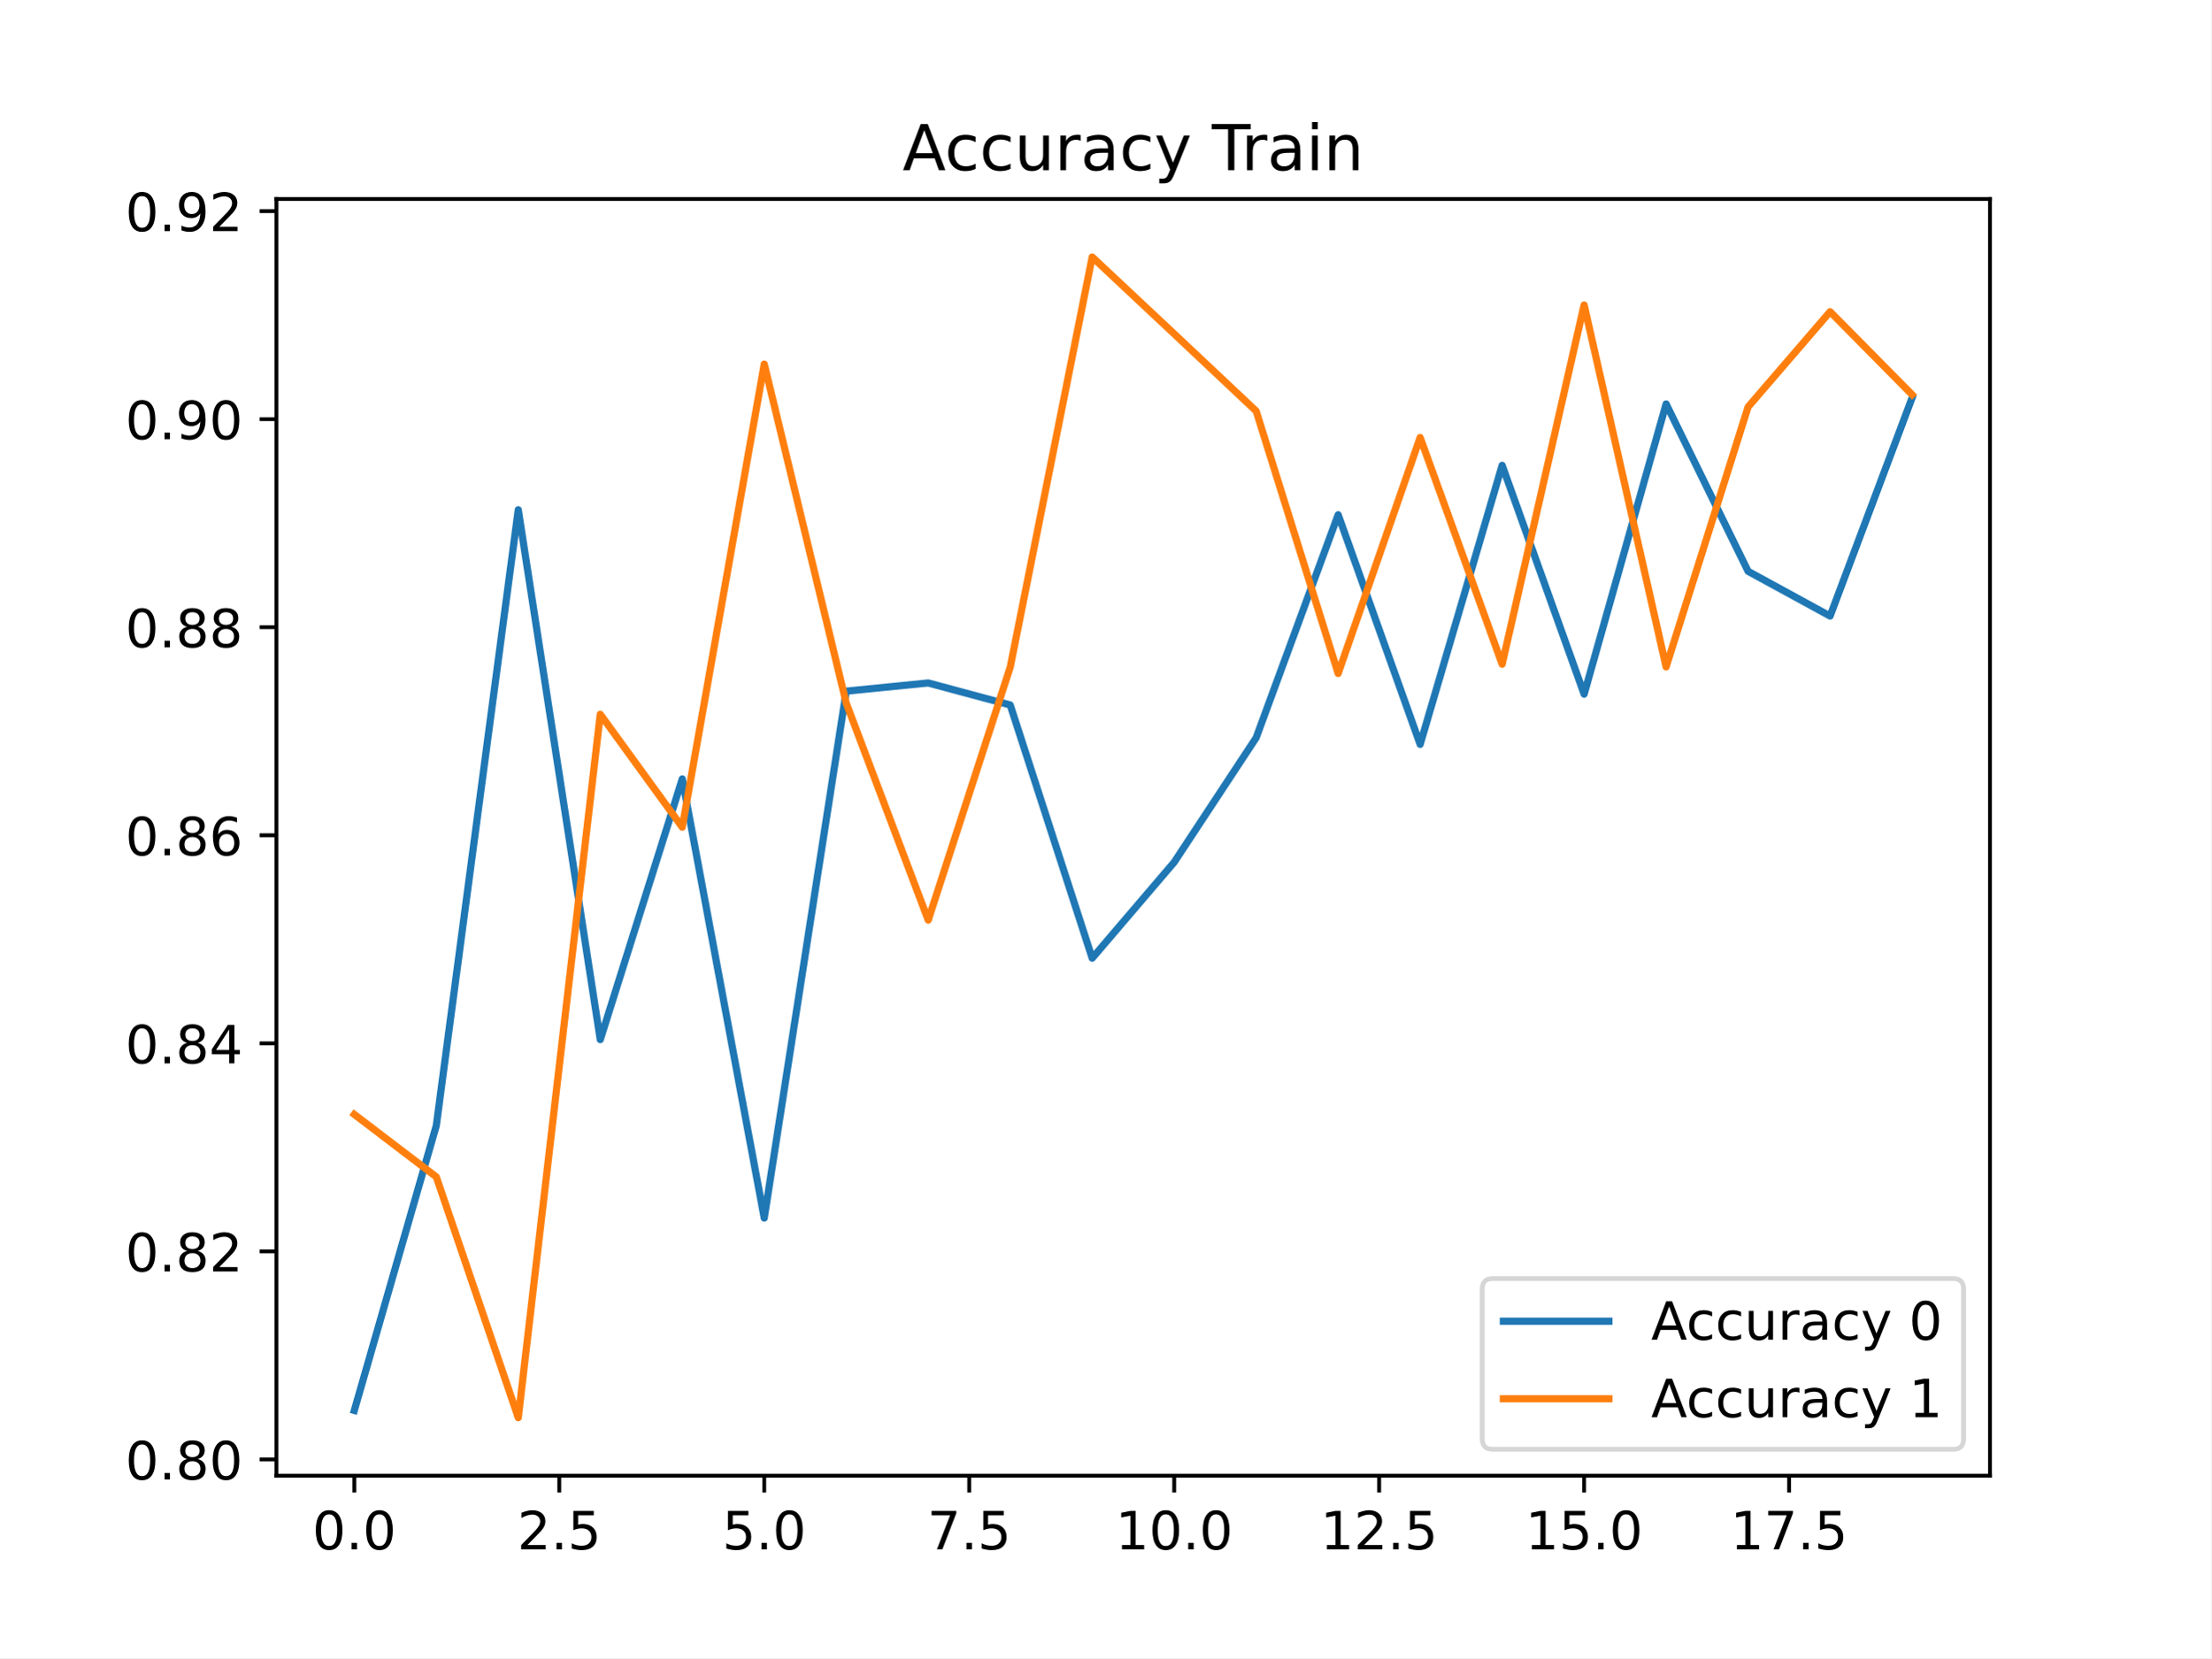
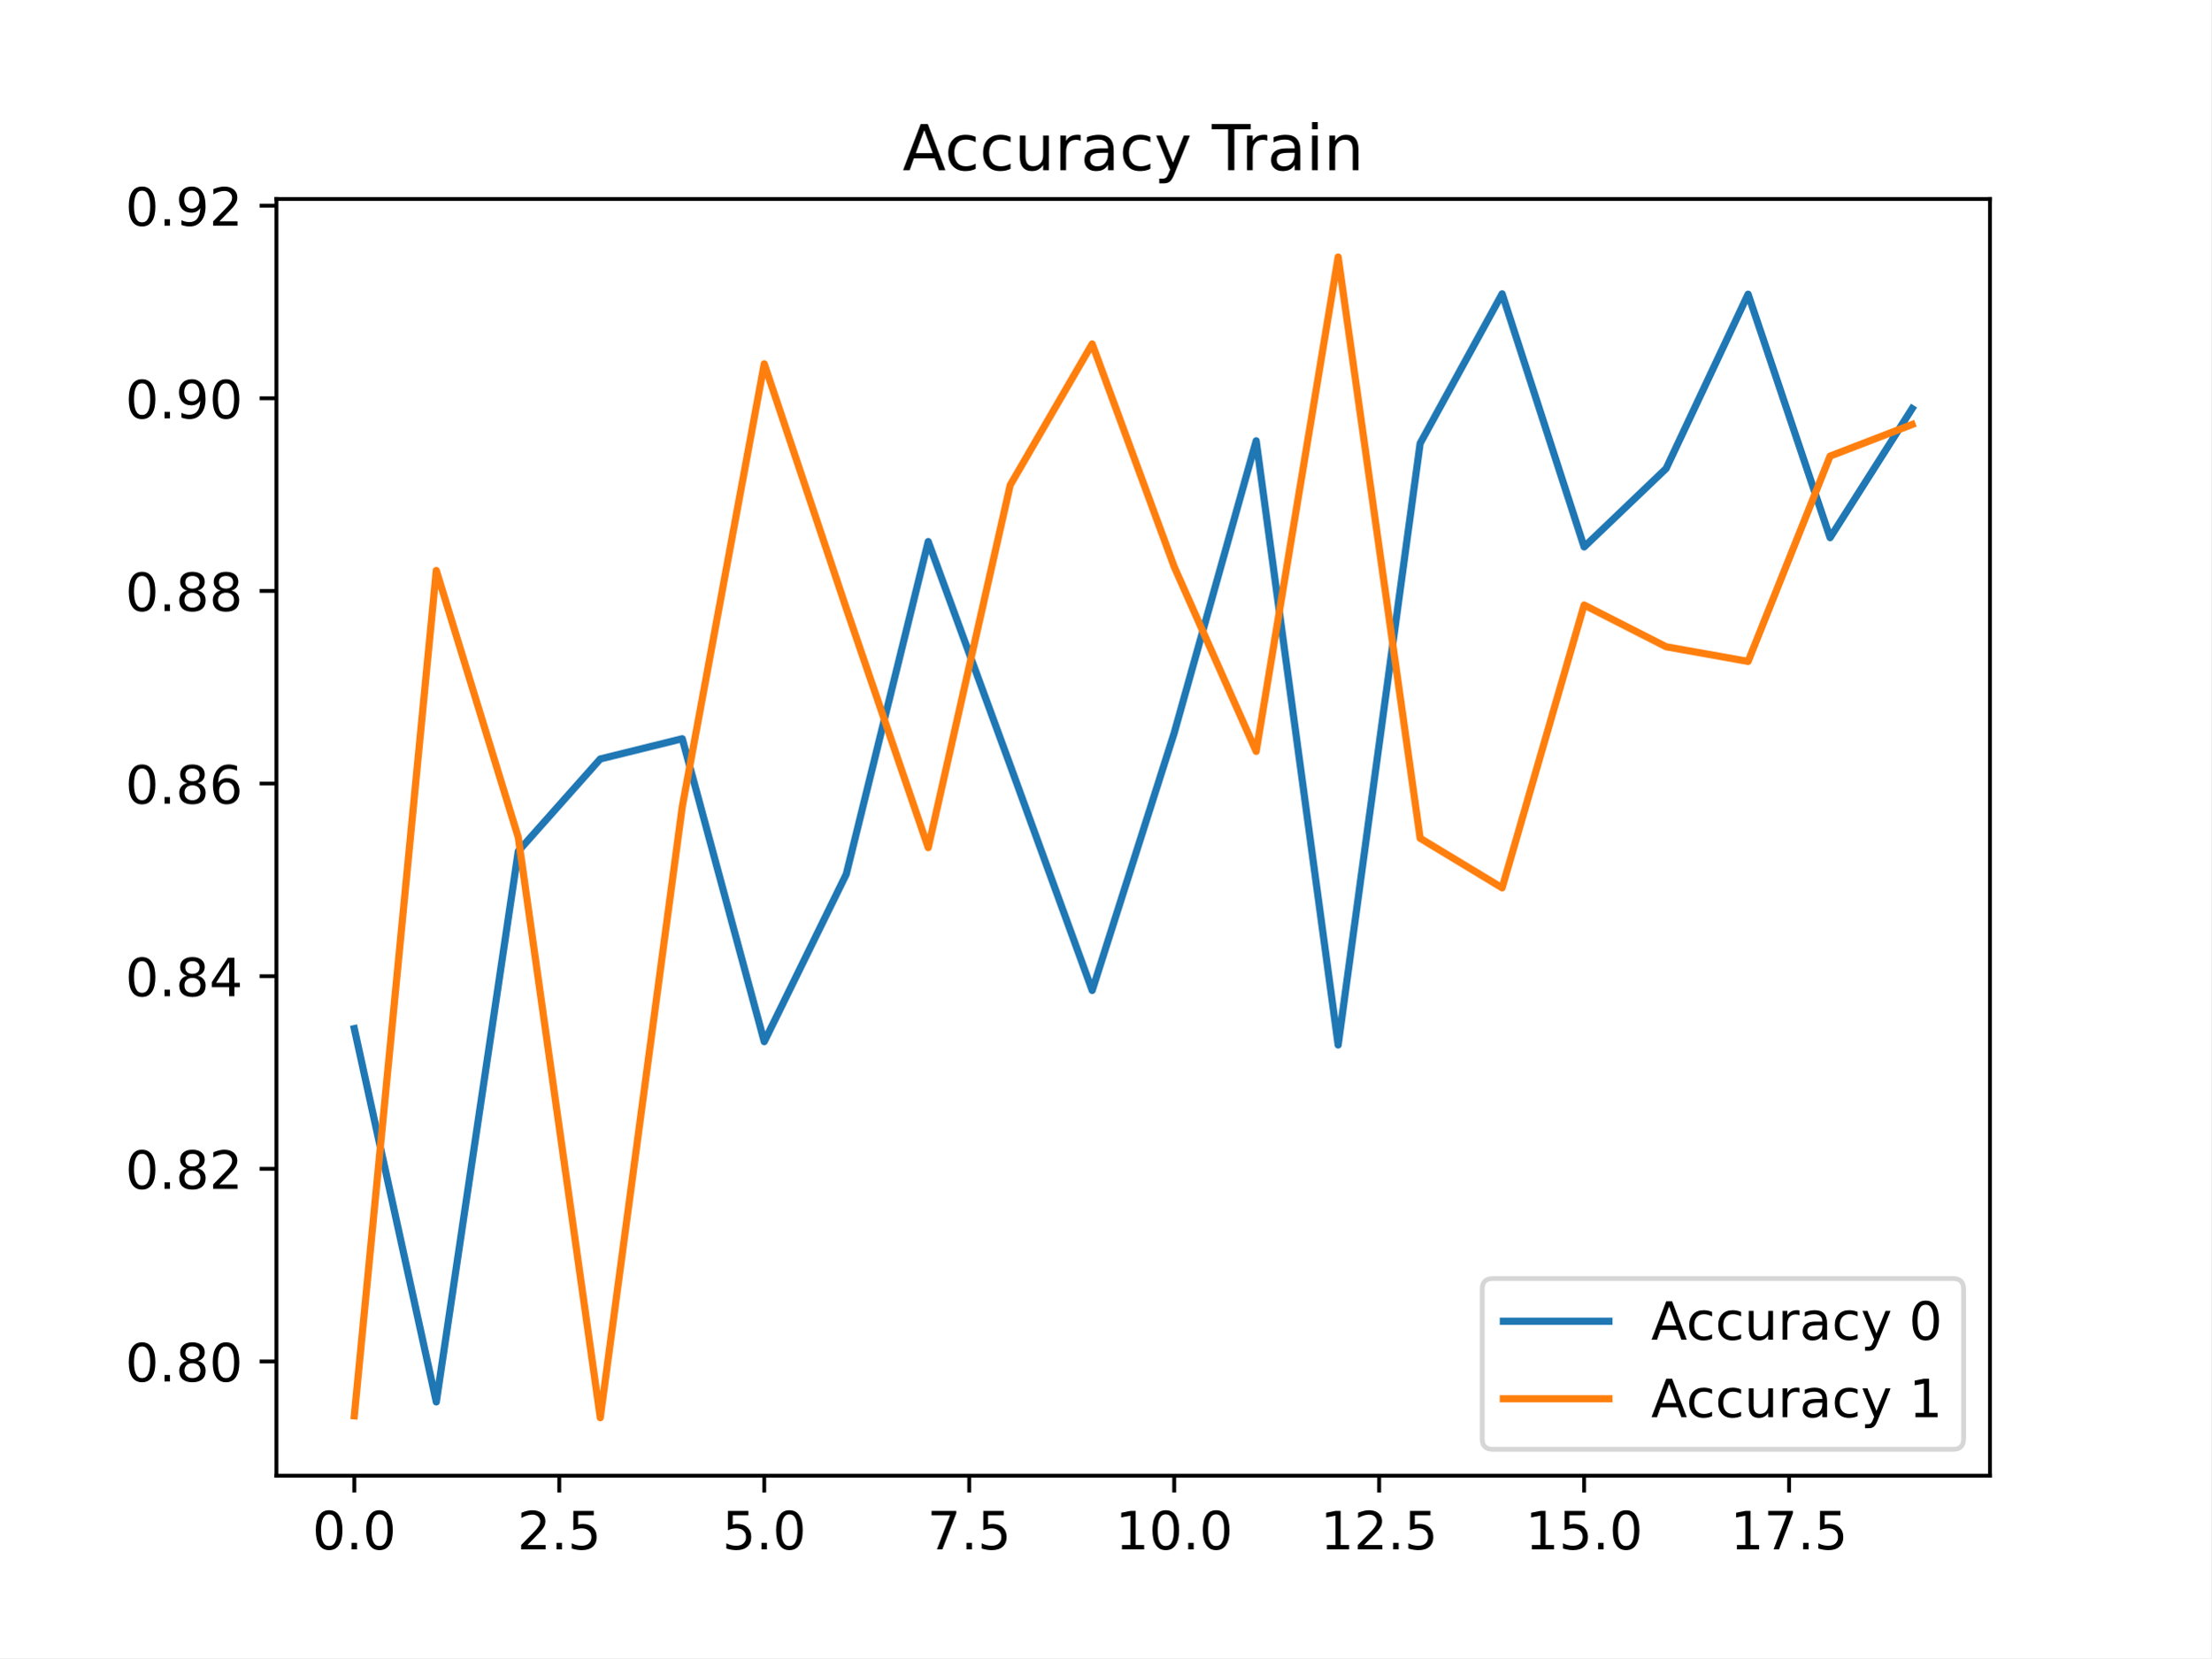
<svg xmlns="http://www.w3.org/2000/svg" xmlns:xlink="http://www.w3.org/1999/xlink" width="460.8pt" height="345.6pt" viewBox="0 0 460.8 345.6" version="1.1">
  <defs>
    <style type="text/css">*{stroke-linejoin: round; stroke-linecap: butt}</style>
  </defs>
  <g id="figure_1">
    <g id="patch_1">
      <path d="M 0 345.6  L 460.8 345.6  L 460.8 0  L 0 0  z " style="fill: #ffffff" />
    </g>
    <g id="axes_1">
      <g id="patch_2">
        <path d="M 57.6 307.584  L 414.72 307.584  L 414.72 41.472  L 57.6 41.472  z " style="fill: #ffffff" />
      </g>
      <g id="matplotlib.axis_1">
        <g id="xtick_1">
          <g id="line2d_1">
            <defs>
-               <path id="m721c5cec4b" d="M 0 0  L 0 3.5  " style="stroke: #000000; stroke-width: 0.8" />
+               <path id="m836184336f" d="M 0 0  L 0 3.5  " style="stroke: #000000; stroke-width: 0.8" />
            </defs>
            <g>
-               <use xlink:href="#m721c5cec4b" x="73.833" y="307.584" style="stroke: #000000; stroke-width: 0.8" />
+               <use xlink:href="#m836184336f" x="73.833" y="307.584" style="stroke: #000000; stroke-width: 0.8" />
            </g>
          </g>
          <g id="text_1">
            <g transform="translate(65.08601 322.9423) scale(0.11 -0.11)">
              <defs>
                <path id="DejaVuSans-30" d="M 2034 4250  Q 1547 4250 1301 3770  Q 1056 3291 1056 2328  Q 1056 1369 1301 889  Q 1547 409 2034 409  Q 2525 409 2770 889  Q 3016 1369 3016 2328  Q 3016 3291 2770 3770  Q 2525 4250 2034 4250  z M 2034 4750  Q 2819 4750 3233 4129  Q 3647 3509 3647 2328  Q 3647 1150 3233 529  Q 2819 -91 2034 -91  Q 1250 -91 836 529  Q 422 1150 422 2328  Q 422 3509 836 4129  Q 1250 4750 2034 4750  z " transform="scale(0.015625)" />
                <path id="DejaVuSans-2e" d="M 684 794  L 1344 794  L 1344 0  L 684 0  L 684 794  z " transform="scale(0.015625)" />
              </defs>
              <use xlink:href="#DejaVuSans-30" />
              <use xlink:href="#DejaVuSans-2e" x="63.623" />
              <use xlink:href="#DejaVuSans-30" x="95.41" />
            </g>
          </g>
        </g>
        <g id="xtick_2">
          <g id="line2d_2">
            <g>
-               <use xlink:href="#m721c5cec4b" x="116.55" y="307.584" style="stroke: #000000; stroke-width: 0.8" />
+               <use xlink:href="#m836184336f" x="116.55" y="307.584" style="stroke: #000000; stroke-width: 0.8" />
            </g>
          </g>
          <g id="text_2">
            <g transform="translate(107.8037 322.9423) scale(0.11 -0.11)">
              <defs>
                <path id="DejaVuSans-32" d="M 1228 531  L 3431 531  L 3431 0  L 469 0  L 469 531  Q 828 903 1448 1529  Q 2069 2156 2228 2338  Q 2531 2678 2651 2914  Q 2772 3150 2772 3378  Q 2772 3750 2511 3984  Q 2250 4219 1831 4219  Q 1534 4219 1204 4116  Q 875 4013 500 3803  L 500 4441  Q 881 4594 1212 4672  Q 1544 4750 1819 4750  Q 2544 4750 2975 4387  Q 3406 4025 3406 3419  Q 3406 3131 3298 2873  Q 3191 2616 2906 2266  Q 2828 2175 2409 1742  Q 1991 1309 1228 531  z " transform="scale(0.015625)" />
                <path id="DejaVuSans-35" d="M 691 4666  L 3169 4666  L 3169 4134  L 1269 4134  L 1269 2991  Q 1406 3038 1543 3061  Q 1681 3084 1819 3084  Q 2600 3084 3056 2656  Q 3513 2228 3513 1497  Q 3513 744 3044 326  Q 2575 -91 1722 -91  Q 1428 -91 1123 -41  Q 819 9 494 109  L 494 744  Q 775 591 1075 516  Q 1375 441 1709 441  Q 2250 441 2565 725  Q 2881 1009 2881 1497  Q 2881 1984 2565 2268  Q 2250 2553 1709 2553  Q 1456 2553 1204 2497  Q 953 2441 691 2322  L 691 4666  z " transform="scale(0.015625)" />
              </defs>
              <use xlink:href="#DejaVuSans-32" />
              <use xlink:href="#DejaVuSans-2e" x="63.623" />
              <use xlink:href="#DejaVuSans-35" x="95.41" />
            </g>
          </g>
        </g>
        <g id="xtick_3">
          <g id="line2d_3">
            <g>
-               <use xlink:href="#m721c5cec4b" x="159.268" y="307.584" style="stroke: #000000; stroke-width: 0.8" />
+               <use xlink:href="#m836184336f" x="159.268" y="307.584" style="stroke: #000000; stroke-width: 0.8" />
            </g>
          </g>
          <g id="text_3">
            <g transform="translate(150.5214 322.9423) scale(0.11 -0.11)">
              <use xlink:href="#DejaVuSans-35" />
              <use xlink:href="#DejaVuSans-2e" x="63.623" />
              <use xlink:href="#DejaVuSans-30" x="95.41" />
            </g>
          </g>
        </g>
        <g id="xtick_4">
          <g id="line2d_4">
            <g>
-               <use xlink:href="#m721c5cec4b" x="201.986" y="307.584" style="stroke: #000000; stroke-width: 0.8" />
+               <use xlink:href="#m836184336f" x="201.986" y="307.584" style="stroke: #000000; stroke-width: 0.8" />
            </g>
          </g>
          <g id="text_4">
            <g transform="translate(193.2391 322.9423) scale(0.11 -0.11)">
              <defs>
                <path id="DejaVuSans-37" d="M 525 4666  L 3525 4666  L 3525 4397  L 1831 0  L 1172 0  L 2766 4134  L 525 4134  L 525 4666  z " transform="scale(0.015625)" />
              </defs>
              <use xlink:href="#DejaVuSans-37" />
              <use xlink:href="#DejaVuSans-2e" x="63.623" />
              <use xlink:href="#DejaVuSans-35" x="95.41" />
            </g>
          </g>
        </g>
        <g id="xtick_5">
          <g id="line2d_5">
            <g>
-               <use xlink:href="#m721c5cec4b" x="244.704" y="307.584" style="stroke: #000000; stroke-width: 0.8" />
+               <use xlink:href="#m836184336f" x="244.704" y="307.584" style="stroke: #000000; stroke-width: 0.8" />
            </g>
          </g>
          <g id="text_5">
            <g transform="translate(232.4574 322.9423) scale(0.11 -0.11)">
              <defs>
                <path id="DejaVuSans-31" d="M 794 531  L 1825 531  L 1825 4091  L 703 3866  L 703 4441  L 1819 4666  L 2450 4666  L 2450 531  L 3481 531  L 3481 0  L 794 0  L 794 531  z " transform="scale(0.015625)" />
              </defs>
              <use xlink:href="#DejaVuSans-31" />
              <use xlink:href="#DejaVuSans-30" x="63.623" />
              <use xlink:href="#DejaVuSans-2e" x="127.246" />
              <use xlink:href="#DejaVuSans-30" x="159.033" />
            </g>
          </g>
        </g>
        <g id="xtick_6">
          <g id="line2d_6">
            <g>
-               <use xlink:href="#m721c5cec4b" x="287.421" y="307.584" style="stroke: #000000; stroke-width: 0.8" />
+               <use xlink:href="#m836184336f" x="287.421" y="307.584" style="stroke: #000000; stroke-width: 0.8" />
            </g>
          </g>
          <g id="text_6">
            <g transform="translate(275.1751 322.9423) scale(0.11 -0.11)">
              <use xlink:href="#DejaVuSans-31" />
              <use xlink:href="#DejaVuSans-32" x="63.623" />
              <use xlink:href="#DejaVuSans-2e" x="127.246" />
              <use xlink:href="#DejaVuSans-35" x="159.033" />
            </g>
          </g>
        </g>
        <g id="xtick_7">
          <g id="line2d_7">
            <g>
-               <use xlink:href="#m721c5cec4b" x="330.139" y="307.584" style="stroke: #000000; stroke-width: 0.8" />
+               <use xlink:href="#m836184336f" x="330.139" y="307.584" style="stroke: #000000; stroke-width: 0.8" />
            </g>
          </g>
          <g id="text_7">
            <g transform="translate(317.8929 322.9423) scale(0.11 -0.11)">
              <use xlink:href="#DejaVuSans-31" />
              <use xlink:href="#DejaVuSans-35" x="63.623" />
              <use xlink:href="#DejaVuSans-2e" x="127.246" />
              <use xlink:href="#DejaVuSans-30" x="159.033" />
            </g>
          </g>
        </g>
        <g id="xtick_8">
          <g id="line2d_8">
            <g>
-               <use xlink:href="#m721c5cec4b" x="372.857" y="307.584" style="stroke: #000000; stroke-width: 0.8" />
+               <use xlink:href="#m836184336f" x="372.857" y="307.584" style="stroke: #000000; stroke-width: 0.8" />
            </g>
          </g>
          <g id="text_8">
            <g transform="translate(360.6106 322.9423) scale(0.11 -0.11)">
              <use xlink:href="#DejaVuSans-31" />
              <use xlink:href="#DejaVuSans-37" x="63.623" />
              <use xlink:href="#DejaVuSans-2e" x="127.246" />
              <use xlink:href="#DejaVuSans-35" x="159.033" />
            </g>
          </g>
        </g>
      </g>
      <g id="matplotlib.axis_2">
        <g id="ytick_1">
          <g id="line2d_9">
            <defs>
-               <path id="m018ec7af23" d="M 0 0  L -3.5 0  " style="stroke: #000000; stroke-width: 0.8" />
+               <path id="m7f2c0ef154" d="M 0 0  L -3.5 0  " style="stroke: #000000; stroke-width: 0.8" />
            </defs>
            <g>
-               <use xlink:href="#m018ec7af23" x="57.6" y="304.199" style="stroke: #000000; stroke-width: 0.8" />
+               <use xlink:href="#m7f2c0ef154" x="57.6" y="283.77" style="stroke: #000000; stroke-width: 0.8" />
            </g>
          </g>
          <g id="text_9">
-             <g transform="translate(26.10781 308.3785) scale(0.11 -0.11)">
+             <g transform="translate(26.10781 287.9488) scale(0.11 -0.11)">
              <defs>
                <path id="DejaVuSans-38" d="M 2034 2216  Q 1584 2216 1326 1975  Q 1069 1734 1069 1313  Q 1069 891 1326 650  Q 1584 409 2034 409  Q 2484 409 2743 651  Q 3003 894 3003 1313  Q 3003 1734 2745 1975  Q 2488 2216 2034 2216  z M 1403 2484  Q 997 2584 770 2862  Q 544 3141 544 3541  Q 544 4100 942 4425  Q 1341 4750 2034 4750  Q 2731 4750 3128 4425  Q 3525 4100 3525 3541  Q 3525 3141 3298 2862  Q 3072 2584 2669 2484  Q 3125 2378 3379 2068  Q 3634 1759 3634 1313  Q 3634 634 3220 271  Q 2806 -91 2034 -91  Q 1263 -91 848 271  Q 434 634 434 1313  Q 434 1759 690 2068  Q 947 2378 1403 2484  z M 1172 3481  Q 1172 3119 1398 2916  Q 1625 2713 2034 2713  Q 2441 2713 2670 2916  Q 2900 3119 2900 3481  Q 2900 3844 2670 4047  Q 2441 4250 2034 4250  Q 1625 4250 1398 4047  Q 1172 3844 1172 3481  z " transform="scale(0.015625)" />
              </defs>
              <use xlink:href="#DejaVuSans-30" />
              <use xlink:href="#DejaVuSans-2e" x="63.623" />
              <use xlink:href="#DejaVuSans-38" x="95.41" />
              <use xlink:href="#DejaVuSans-30" x="159.033" />
            </g>
          </g>
        </g>
        <g id="ytick_2">
          <g id="line2d_10">
            <g>
-               <use xlink:href="#m018ec7af23" x="57.6" y="260.831" style="stroke: #000000; stroke-width: 0.8" />
+               <use xlink:href="#m7f2c0ef154" x="57.6" y="243.619" style="stroke: #000000; stroke-width: 0.8" />
            </g>
          </g>
          <g id="text_10">
-             <g transform="translate(26.10781 265.0105) scale(0.11 -0.11)">
+             <g transform="translate(26.10781 247.7981) scale(0.11 -0.11)">
              <use xlink:href="#DejaVuSans-30" />
              <use xlink:href="#DejaVuSans-2e" x="63.623" />
              <use xlink:href="#DejaVuSans-38" x="95.41" />
              <use xlink:href="#DejaVuSans-32" x="159.033" />
            </g>
          </g>
        </g>
        <g id="ytick_3">
          <g id="line2d_11">
            <g>
-               <use xlink:href="#m018ec7af23" x="57.6" y="217.463" style="stroke: #000000; stroke-width: 0.8" />
+               <use xlink:href="#m7f2c0ef154" x="57.6" y="203.468" style="stroke: #000000; stroke-width: 0.8" />
            </g>
          </g>
          <g id="text_11">
-             <g transform="translate(26.10781 221.6426) scale(0.11 -0.11)">
+             <g transform="translate(26.10781 207.6473) scale(0.11 -0.11)">
              <defs>
                <path id="DejaVuSans-34" d="M 2419 4116  L 825 1625  L 2419 1625  L 2419 4116  z M 2253 4666  L 3047 4666  L 3047 1625  L 3713 1625  L 3713 1100  L 3047 1100  L 3047 0  L 2419 0  L 2419 1100  L 313 1100  L 313 1709  L 2253 4666  z " transform="scale(0.015625)" />
              </defs>
              <use xlink:href="#DejaVuSans-30" />
              <use xlink:href="#DejaVuSans-2e" x="63.623" />
              <use xlink:href="#DejaVuSans-38" x="95.41" />
              <use xlink:href="#DejaVuSans-34" x="159.033" />
            </g>
          </g>
        </g>
        <g id="ytick_4">
          <g id="line2d_12">
            <g>
-               <use xlink:href="#m018ec7af23" x="57.6" y="174.096" style="stroke: #000000; stroke-width: 0.8" />
+               <use xlink:href="#m7f2c0ef154" x="57.6" y="163.317" style="stroke: #000000; stroke-width: 0.8" />
            </g>
          </g>
          <g id="text_12">
-             <g transform="translate(26.10781 178.2747) scale(0.11 -0.11)">
+             <g transform="translate(26.10781 167.4966) scale(0.11 -0.11)">
              <defs>
                <path id="DejaVuSans-36" d="M 2113 2584  Q 1688 2584 1439 2293  Q 1191 2003 1191 1497  Q 1191 994 1439 701  Q 1688 409 2113 409  Q 2538 409 2786 701  Q 3034 994 3034 1497  Q 3034 2003 2786 2293  Q 2538 2584 2113 2584  z M 3366 4563  L 3366 3988  Q 3128 4100 2886 4159  Q 2644 4219 2406 4219  Q 1781 4219 1451 3797  Q 1122 3375 1075 2522  Q 1259 2794 1537 2939  Q 1816 3084 2150 3084  Q 2853 3084 3261 2657  Q 3669 2231 3669 1497  Q 3669 778 3244 343  Q 2819 -91 2113 -91  Q 1303 -91 875 529  Q 447 1150 447 2328  Q 447 3434 972 4092  Q 1497 4750 2381 4750  Q 2619 4750 2861 4703  Q 3103 4656 3366 4563  z " transform="scale(0.015625)" />
              </defs>
              <use xlink:href="#DejaVuSans-30" />
              <use xlink:href="#DejaVuSans-2e" x="63.623" />
              <use xlink:href="#DejaVuSans-38" x="95.41" />
              <use xlink:href="#DejaVuSans-36" x="159.033" />
            </g>
          </g>
        </g>
        <g id="ytick_5">
          <g id="line2d_13">
            <g>
-               <use xlink:href="#m018ec7af23" x="57.6" y="130.728" style="stroke: #000000; stroke-width: 0.8" />
+               <use xlink:href="#m7f2c0ef154" x="57.6" y="123.167" style="stroke: #000000; stroke-width: 0.8" />
            </g>
          </g>
          <g id="text_13">
-             <g transform="translate(26.10781 134.9067) scale(0.11 -0.11)">
+             <g transform="translate(26.10781 127.3458) scale(0.11 -0.11)">
              <use xlink:href="#DejaVuSans-30" />
              <use xlink:href="#DejaVuSans-2e" x="63.623" />
              <use xlink:href="#DejaVuSans-38" x="95.41" />
              <use xlink:href="#DejaVuSans-38" x="159.033" />
            </g>
          </g>
        </g>
        <g id="ytick_6">
          <g id="line2d_14">
            <g>
-               <use xlink:href="#m018ec7af23" x="57.6" y="87.36" style="stroke: #000000; stroke-width: 0.8" />
+               <use xlink:href="#m7f2c0ef154" x="57.6" y="83.016" style="stroke: #000000; stroke-width: 0.8" />
            </g>
          </g>
          <g id="text_14">
-             <g transform="translate(26.10781 91.53877) scale(0.11 -0.11)">
+             <g transform="translate(26.10781 87.19509) scale(0.11 -0.11)">
              <defs>
                <path id="DejaVuSans-39" d="M 703 97  L 703 672  Q 941 559 1184 500  Q 1428 441 1663 441  Q 2288 441 2617 861  Q 2947 1281 2994 2138  Q 2813 1869 2534 1725  Q 2256 1581 1919 1581  Q 1219 1581 811 2004  Q 403 2428 403 3163  Q 403 3881 828 4315  Q 1253 4750 1959 4750  Q 2769 4750 3195 4129  Q 3622 3509 3622 2328  Q 3622 1225 3098 567  Q 2575 -91 1691 -91  Q 1453 -91 1209 -44  Q 966 3 703 97  z M 1959 2075  Q 2384 2075 2632 2365  Q 2881 2656 2881 3163  Q 2881 3666 2632 3958  Q 2384 4250 1959 4250  Q 1534 4250 1286 3958  Q 1038 3666 1038 3163  Q 1038 2656 1286 2365  Q 1534 2075 1959 2075  z " transform="scale(0.015625)" />
              </defs>
              <use xlink:href="#DejaVuSans-30" />
              <use xlink:href="#DejaVuSans-2e" x="63.623" />
              <use xlink:href="#DejaVuSans-39" x="95.41" />
              <use xlink:href="#DejaVuSans-30" x="159.033" />
            </g>
          </g>
        </g>
        <g id="ytick_7">
          <g id="line2d_15">
            <g>
-               <use xlink:href="#m018ec7af23" x="57.6" y="43.992" style="stroke: #000000; stroke-width: 0.8" />
+               <use xlink:href="#m7f2c0ef154" x="57.6" y="42.865" style="stroke: #000000; stroke-width: 0.8" />
            </g>
          </g>
          <g id="text_15">
-             <g transform="translate(26.10781 48.17083) scale(0.11 -0.11)">
+             <g transform="translate(26.10781 47.04435) scale(0.11 -0.11)">
              <use xlink:href="#DejaVuSans-30" />
              <use xlink:href="#DejaVuSans-2e" x="63.623" />
              <use xlink:href="#DejaVuSans-39" x="95.41" />
              <use xlink:href="#DejaVuSans-32" x="159.033" />
            </g>
          </g>
        </g>
      </g>
      <g id="line2d_16">
-         <path d="M 73.833 293.979  L 90.92 234.614  L 108.007 106.251  L 125.094 216.693  L 142.181 162.353  L 159.268 253.88  L 176.355 144.057  L 193.442 142.35  L 210.529 146.938  L 227.616 199.716  L 244.704 179.709  L 261.791 153.761  L 278.878 107.287  L 295.965 155.147  L 313.052 96.988  L 330.139 144.681  L 347.226 84.189  L 364.313 119.077  L 381.4 128.402  L 398.487 82.921  " clip-path="url(#p0f5a8c6c4c)" style="fill: none; stroke: #1f77b4; stroke-width: 1.5; stroke-linecap: square" />
+         <path d="M 73.833 214.398  L 90.92 292.207  L 108.007 177.414  L 125.094 158.19  L 142.181 153.975  L 159.268 217.113  L 176.355 182.223  L 193.442 112.873  L 210.529 159.517  L 227.616 206.44  L 244.704 152.776  L 261.791 91.876  L 278.878 217.811  L 295.965 92.411  L 313.052 61.241  L 330.139 113.995  L 347.226 97.658  L 364.313 61.319  L 381.4 112.062  L 398.487 85.168  " clip-path="url(#p6c3b902029)" style="fill: none; stroke: #1f77b4; stroke-width: 1.5; stroke-linecap: square" />
      </g>
      <g id="line2d_17">
-         <path d="M 73.833 232.274  L 90.92 245.299  L 108.007 295.488  L 125.094 148.874  L 142.181 172.412  L 159.268 75.887  L 176.355 146.545  L 193.442 191.781  L 210.529 139.066  L 227.616 53.568  L 244.704 69.592  L 261.791 85.68  L 278.878 140.373  L 295.965 91.188  L 313.052 138.438  L 330.139 63.558  L 347.226 138.997  L 364.313 84.807  L 381.4 64.964  L 398.487 82.254  " clip-path="url(#p0f5a8c6c4c)" style="fill: none; stroke: #ff7f0e; stroke-width: 1.5; stroke-linecap: square" />
+         <path d="M 73.833 295.106  L 90.92 118.908  L 108.007 174.535  L 125.094 295.488  L 142.181 168.158  L 159.268 75.835  L 176.355 126.766  L 193.442 176.677  L 210.529 101.112  L 227.616 71.684  L 244.704 118.125  L 261.791 156.611  L 278.878 53.568  L 295.965 174.72  L 313.052 185.053  L 330.139 126.103  L 347.226 134.804  L 364.313 137.857  L 381.4 95.06  L 398.487 88.473  " clip-path="url(#p6c3b902029)" style="fill: none; stroke: #ff7f0e; stroke-width: 1.5; stroke-linecap: square" />
      </g>
      <g id="patch_3">
        <path d="M 57.6 307.584  L 57.6 41.472  " style="fill: none; stroke: #000000; stroke-width: 0.8; stroke-linejoin: miter; stroke-linecap: square" />
      </g>
      <g id="patch_4">
        <path d="M 414.72 307.584  L 414.72 41.472  " style="fill: none; stroke: #000000; stroke-width: 0.8; stroke-linejoin: miter; stroke-linecap: square" />
      </g>
      <g id="patch_5">
        <path d="M 57.6 307.584  L 414.72 307.584  " style="fill: none; stroke: #000000; stroke-width: 0.8; stroke-linejoin: miter; stroke-linecap: square" />
      </g>
      <g id="patch_6">
        <path d="M 57.6 41.472  L 414.72 41.472  " style="fill: none; stroke: #000000; stroke-width: 0.8; stroke-linejoin: miter; stroke-linecap: square" />
      </g>
      <g id="text_16">
        <g transform="translate(188.0976 35.472) scale(0.132 -0.132)">
          <defs>
            <path id="DejaVuSans-41" d="M 2188 4044  L 1331 1722  L 3047 1722  L 2188 4044  z M 1831 4666  L 2547 4666  L 4325 0  L 3669 0  L 3244 1197  L 1141 1197  L 716 0  L 50 0  L 1831 4666  z " transform="scale(0.015625)" />
            <path id="DejaVuSans-63" d="M 3122 3366  L 3122 2828  Q 2878 2963 2633 3030  Q 2388 3097 2138 3097  Q 1578 3097 1268 2742  Q 959 2388 959 1747  Q 959 1106 1268 751  Q 1578 397 2138 397  Q 2388 397 2633 464  Q 2878 531 3122 666  L 3122 134  Q 2881 22 2623 -34  Q 2366 -91 2075 -91  Q 1284 -91 818 406  Q 353 903 353 1747  Q 353 2603 823 3093  Q 1294 3584 2113 3584  Q 2378 3584 2631 3529  Q 2884 3475 3122 3366  z " transform="scale(0.015625)" />
            <path id="DejaVuSans-75" d="M 544 1381  L 544 3500  L 1119 3500  L 1119 1403  Q 1119 906 1312 657  Q 1506 409 1894 409  Q 2359 409 2629 706  Q 2900 1003 2900 1516  L 2900 3500  L 3475 3500  L 3475 0  L 2900 0  L 2900 538  Q 2691 219 2414 64  Q 2138 -91 1772 -91  Q 1169 -91 856 284  Q 544 659 544 1381  z M 1991 3584  L 1991 3584  z " transform="scale(0.015625)" />
            <path id="DejaVuSans-72" d="M 2631 2963  Q 2534 3019 2420 3045  Q 2306 3072 2169 3072  Q 1681 3072 1420 2755  Q 1159 2438 1159 1844  L 1159 0  L 581 0  L 581 3500  L 1159 3500  L 1159 2956  Q 1341 3275 1631 3429  Q 1922 3584 2338 3584  Q 2397 3584 2469 3576  Q 2541 3569 2628 3553  L 2631 2963  z " transform="scale(0.015625)" />
            <path id="DejaVuSans-61" d="M 2194 1759  Q 1497 1759 1228 1600  Q 959 1441 959 1056  Q 959 750 1161 570  Q 1363 391 1709 391  Q 2188 391 2477 730  Q 2766 1069 2766 1631  L 2766 1759  L 2194 1759  z M 3341 1997  L 3341 0  L 2766 0  L 2766 531  Q 2569 213 2275 61  Q 1981 -91 1556 -91  Q 1019 -91 701 211  Q 384 513 384 1019  Q 384 1609 779 1909  Q 1175 2209 1959 2209  L 2766 2209  L 2766 2266  Q 2766 2663 2505 2880  Q 2244 3097 1772 3097  Q 1472 3097 1187 3025  Q 903 2953 641 2809  L 641 3341  Q 956 3463 1253 3523  Q 1550 3584 1831 3584  Q 2591 3584 2966 3190  Q 3341 2797 3341 1997  z " transform="scale(0.015625)" />
            <path id="DejaVuSans-79" d="M 2059 -325  Q 1816 -950 1584 -1140  Q 1353 -1331 966 -1331  L 506 -1331  L 506 -850  L 844 -850  Q 1081 -850 1212 -737  Q 1344 -625 1503 -206  L 1606 56  L 191 3500  L 800 3500  L 1894 763  L 2988 3500  L 3597 3500  L 2059 -325  z " transform="scale(0.015625)" />
            <path id="DejaVuSans-20" transform="scale(0.015625)" />
            <path id="DejaVuSans-54" d="M -19 4666  L 3928 4666  L 3928 4134  L 2272 4134  L 2272 0  L 1638 0  L 1638 4134  L -19 4134  L -19 4666  z " transform="scale(0.015625)" />
            <path id="DejaVuSans-69" d="M 603 3500  L 1178 3500  L 1178 0  L 603 0  L 603 3500  z M 603 4863  L 1178 4863  L 1178 4134  L 603 4134  L 603 4863  z " transform="scale(0.015625)" />
            <path id="DejaVuSans-6e" d="M 3513 2113  L 3513 0  L 2938 0  L 2938 2094  Q 2938 2591 2744 2837  Q 2550 3084 2163 3084  Q 1697 3084 1428 2787  Q 1159 2491 1159 1978  L 1159 0  L 581 0  L 581 3500  L 1159 3500  L 1159 2956  Q 1366 3272 1645 3428  Q 1925 3584 2291 3584  Q 2894 3584 3203 3211  Q 3513 2838 3513 2113  z " transform="scale(0.015625)" />
          </defs>
          <use xlink:href="#DejaVuSans-41" />
          <use xlink:href="#DejaVuSans-63" x="66.658" />
          <use xlink:href="#DejaVuSans-63" x="121.639" />
          <use xlink:href="#DejaVuSans-75" x="176.619" />
          <use xlink:href="#DejaVuSans-72" x="239.998" />
          <use xlink:href="#DejaVuSans-61" x="281.111" />
          <use xlink:href="#DejaVuSans-63" x="342.391" />
          <use xlink:href="#DejaVuSans-79" x="397.371" />
          <use xlink:href="#DejaVuSans-20" x="456.551" />
          <use xlink:href="#DejaVuSans-54" x="488.338" />
          <use xlink:href="#DejaVuSans-72" x="534.672" />
          <use xlink:href="#DejaVuSans-61" x="575.785" />
          <use xlink:href="#DejaVuSans-69" x="637.064" />
          <use xlink:href="#DejaVuSans-6e" x="664.848" />
        </g>
      </g>
      <g id="legend_1">
        <g id="patch_7">
          <path d="M 311.103 302.084  L 407.02 302.084  Q 409.22 302.084 409.22 299.884  L 409.22 268.692  Q 409.22 266.492 407.02 266.492  L 311.103 266.492  Q 308.903 266.492 308.903 268.692  L 308.903 299.884  Q 308.903 302.084 311.103 302.084  z " style="fill: #ffffff; opacity: 0.8; stroke: #cccccc; stroke-linejoin: miter" />
        </g>
        <g id="line2d_18">
          <path d="M 313.303 275.4  L 324.303 275.4  L 335.303 275.4  " style="fill: none; stroke: #1f77b4; stroke-width: 1.5; stroke-linecap: square" />
        </g>
        <g id="text_17">
          <g transform="translate(344.1034 279.2504) scale(0.11 -0.11)">
            <use xlink:href="#DejaVuSans-41" />
            <use xlink:href="#DejaVuSans-63" x="66.658" />
            <use xlink:href="#DejaVuSans-63" x="121.639" />
            <use xlink:href="#DejaVuSans-75" x="176.619" />
            <use xlink:href="#DejaVuSans-72" x="239.998" />
            <use xlink:href="#DejaVuSans-61" x="281.111" />
            <use xlink:href="#DejaVuSans-63" x="342.391" />
            <use xlink:href="#DejaVuSans-79" x="397.371" />
            <use xlink:href="#DejaVuSans-20" x="456.551" />
            <use xlink:href="#DejaVuSans-30" x="488.338" />
          </g>
        </g>
        <g id="line2d_19">
          <path d="M 313.303 291.546  L 324.303 291.546  L 335.303 291.546  " style="fill: none; stroke: #ff7f0e; stroke-width: 1.5; stroke-linecap: square" />
        </g>
        <g id="text_18">
          <g transform="translate(344.1034 295.3963) scale(0.11 -0.11)">
            <use xlink:href="#DejaVuSans-41" />
            <use xlink:href="#DejaVuSans-63" x="66.658" />
            <use xlink:href="#DejaVuSans-63" x="121.639" />
            <use xlink:href="#DejaVuSans-75" x="176.619" />
            <use xlink:href="#DejaVuSans-72" x="239.998" />
            <use xlink:href="#DejaVuSans-61" x="281.111" />
            <use xlink:href="#DejaVuSans-63" x="342.391" />
            <use xlink:href="#DejaVuSans-79" x="397.371" />
            <use xlink:href="#DejaVuSans-20" x="456.551" />
            <use xlink:href="#DejaVuSans-31" x="488.338" />
          </g>
        </g>
      </g>
    </g>
  </g>
  <defs>
-     <clipPath id="p0f5a8c6c4c">
+     <clipPath id="p6c3b902029">
      <rect x="57.6" y="41.472" width="357.12" height="266.112" />
    </clipPath>
  </defs>
</svg>
